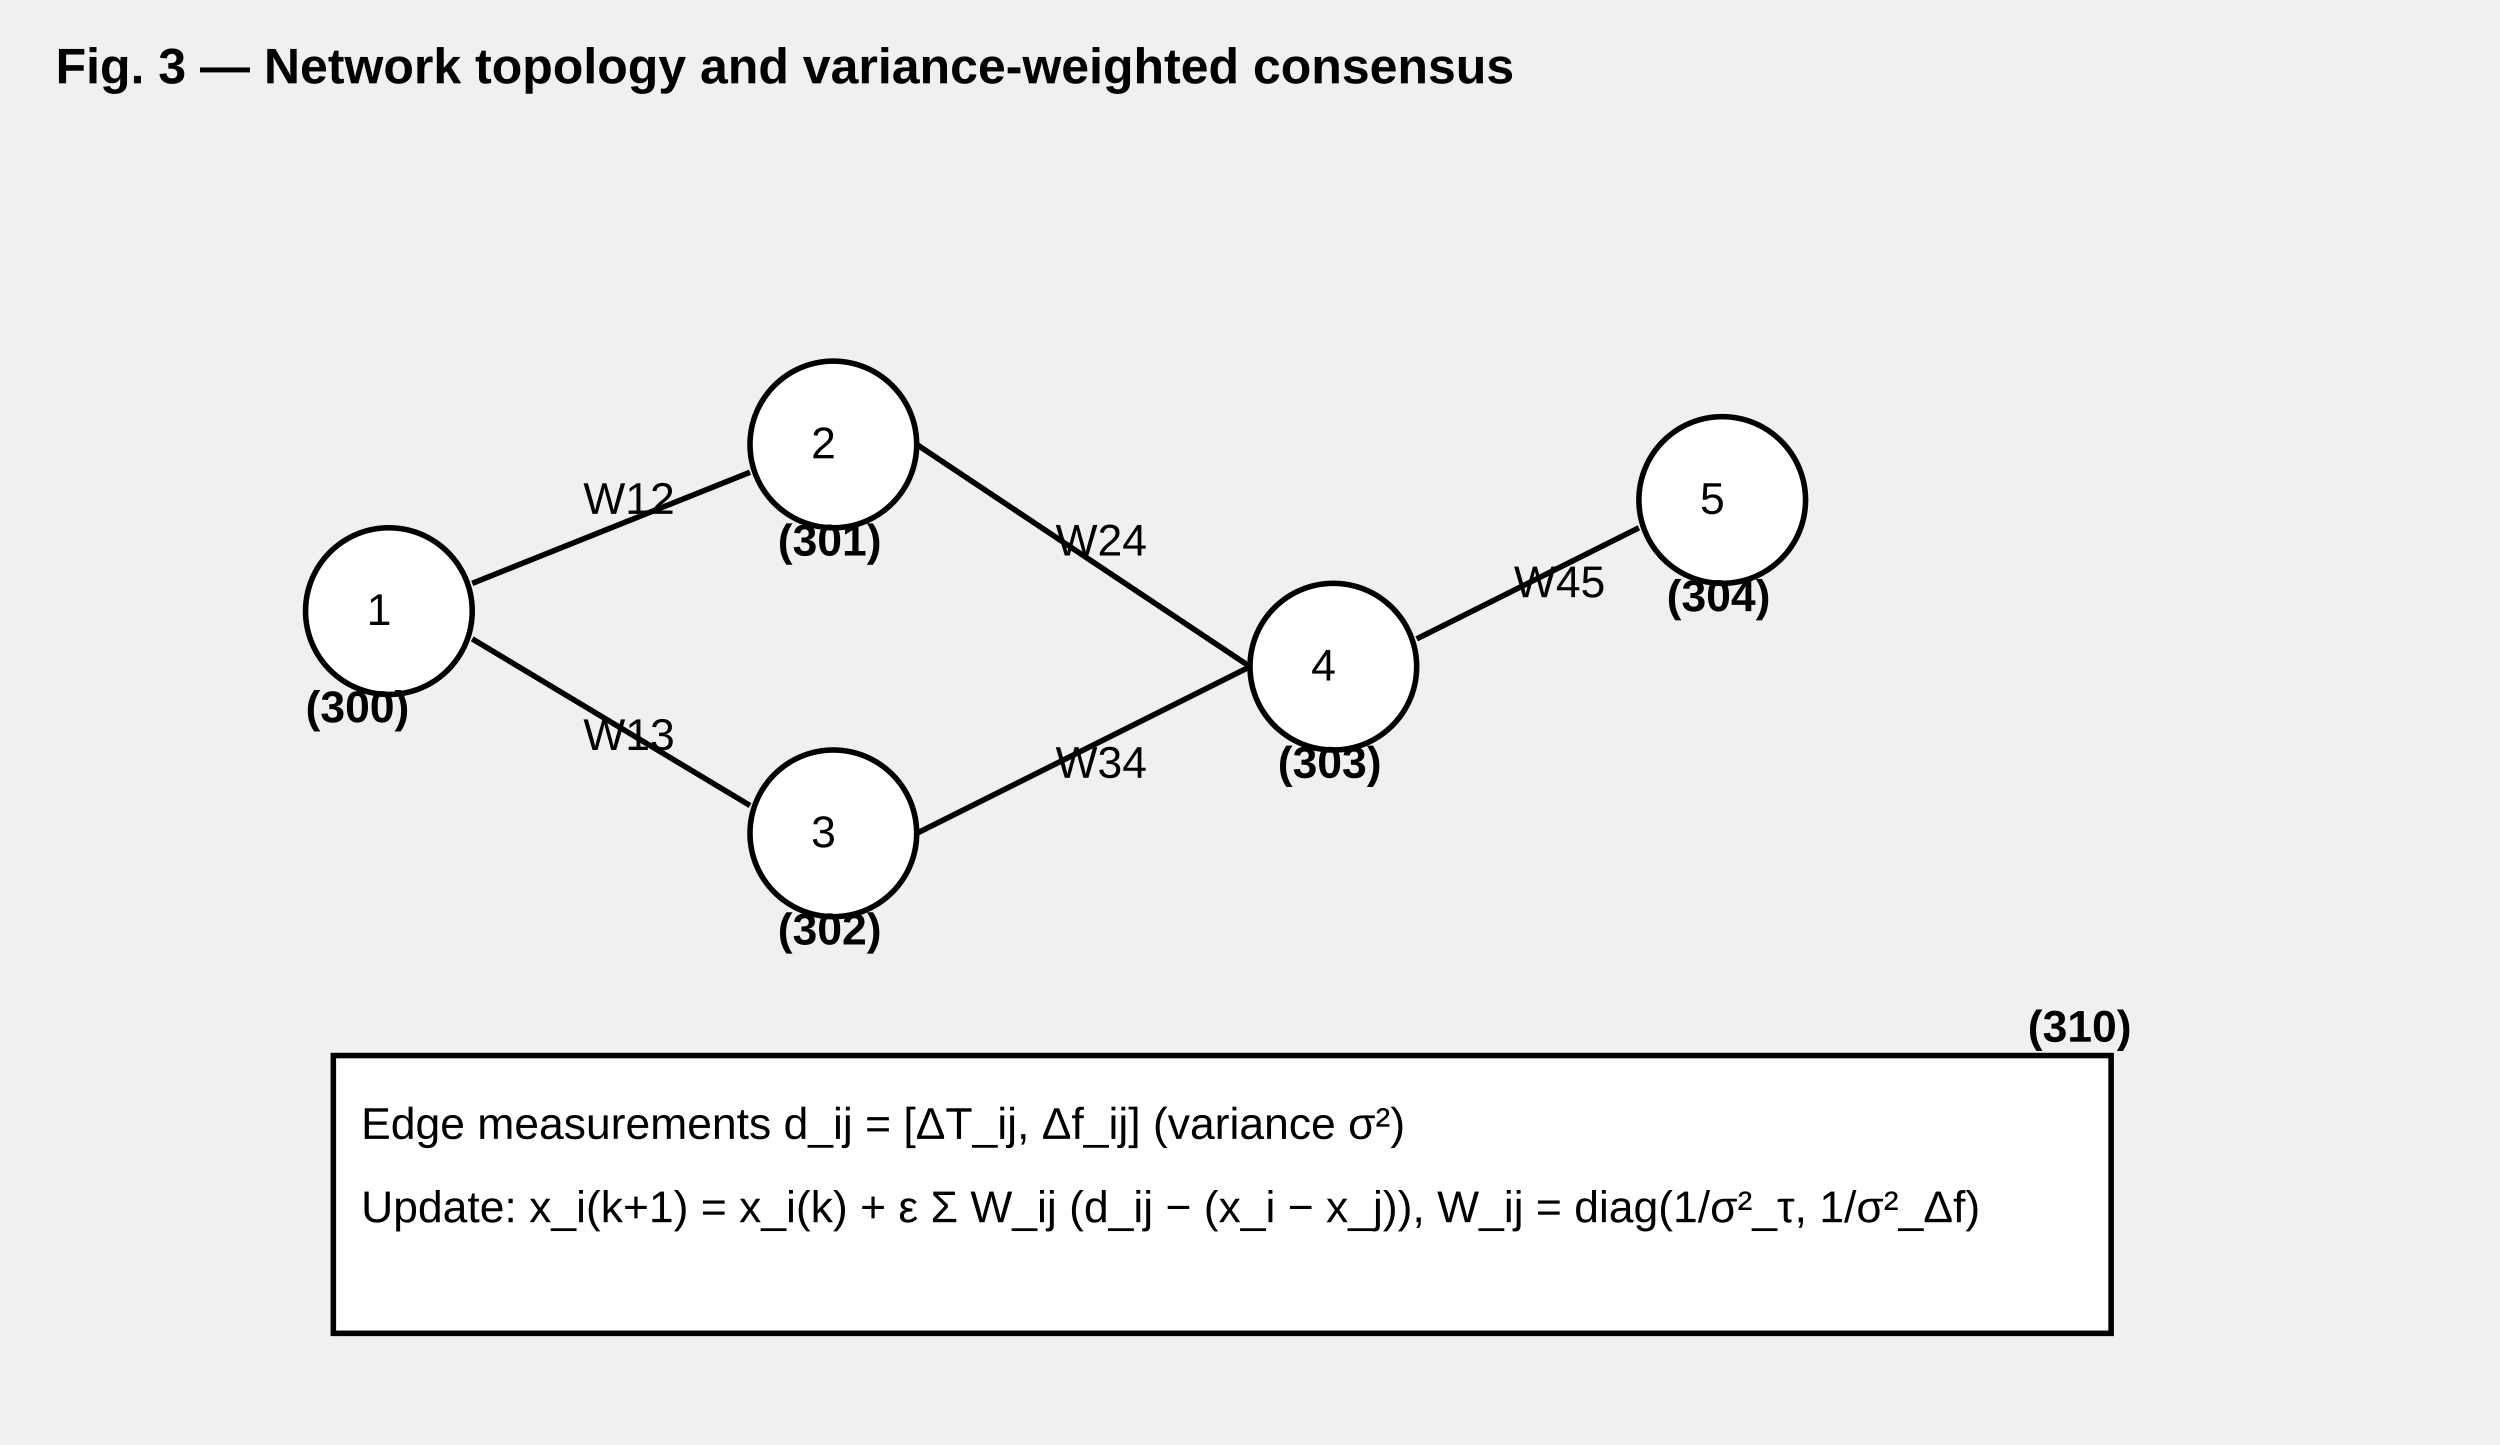
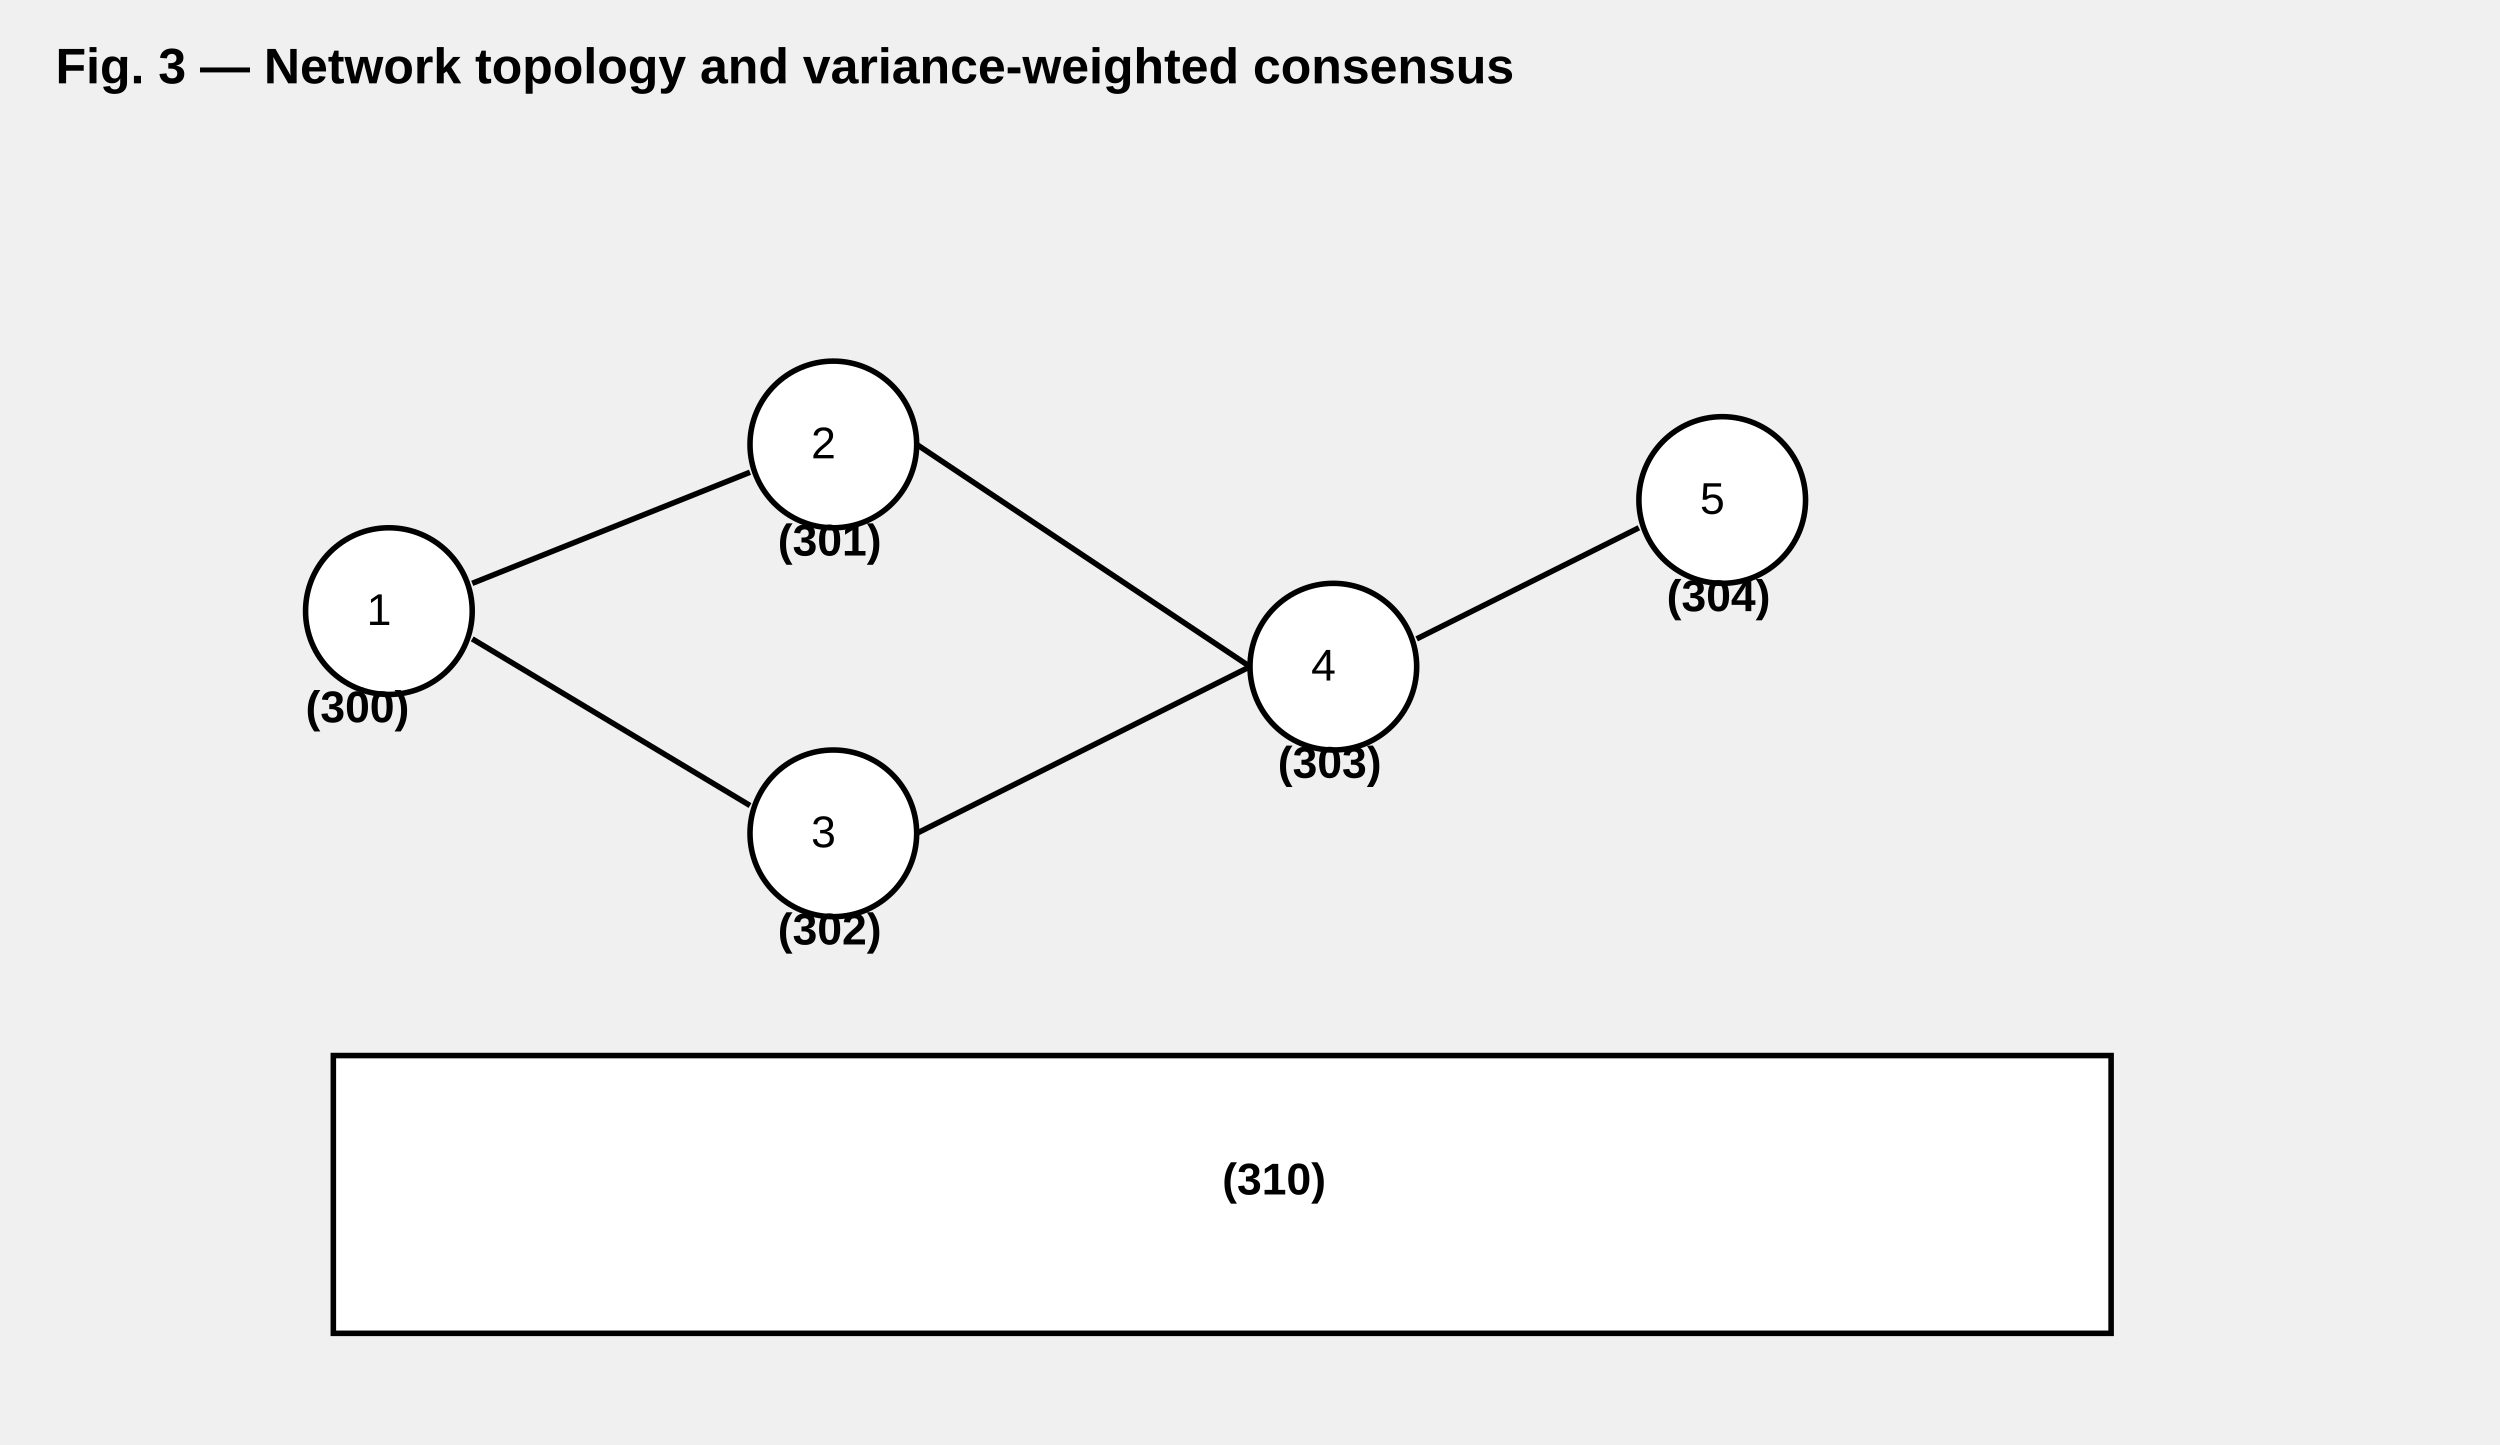
<svg xmlns="http://www.w3.org/2000/svg" width="900" height="520" viewBox="0 0 900 520">
  <defs>
    <style type="text/css">
      .node{fill:#ffffff;stroke:#000000;stroke-width:2}
      .edge{stroke:#000000;stroke-width:2;fill:none}
      .label{font-family:Arial, Helvetica, sans-serif;font-size:16px;fill:#000000}
      .num{font-family:Arial, Helvetica, sans-serif;font-size:16px;font-weight:bold;fill:#000000}
      .title{font-family:Arial, Helvetica, sans-serif;font-size:18px;font-weight:bold;fill:#000000}
      .box{fill:#ffffff;stroke:#000000;stroke-width:2}
    </style>
  </defs>
  <text x="20" y="30" class="title">Fig. 3 — Network topology and variance-weighted consensus</text>
  <circle cx="140" cy="220" r="30" class="node" />
  <text x="132" y="225" class="label">1</text>
  <text x="110" y="260" class="num">(300)</text>
  <circle cx="300" cy="160" r="30" class="node" />
  <text x="292" y="165" class="label">2</text>
  <text x="280" y="200" class="num">(301)</text>
  <circle cx="300" cy="300" r="30" class="node" />
  <text x="292" y="305" class="label">3</text>
  <text x="280" y="340" class="num">(302)</text>
  <circle cx="480" cy="240" r="30" class="node" />
  <text x="472" y="245" class="label">4</text>
  <text x="460" y="280" class="num">(303)</text>
  <circle cx="620" cy="180" r="30" class="node" />
  <text x="612" y="185" class="label">5</text>
  <text x="600" y="220" class="num">(304)</text>
  <line x1="170" y1="210" x2="270" y2="170" class="edge" />
-   <text x="210" y="185" class="label">W12</text>
  <line x1="170" y1="230" x2="270" y2="290" class="edge" />
-   <text x="210" y="270" class="label">W13</text>
  <line x1="330" y1="160" x2="450" y2="240" class="edge" />
-   <text x="380" y="200" class="label">W24</text>
  <line x1="330" y1="300" x2="450" y2="240" class="edge" />
-   <text x="380" y="280" class="label">W34</text>
  <line x1="510" y1="230" x2="590" y2="190" class="edge" />
-   <text x="545" y="215" class="label">W45</text>
  <rect x="120" y="380" width="640" height="100" class="box" />
-   <text x="130" y="410" class="label">Edge measurements d_ij = [ΔT_ij, Δf_ij] (variance σ²)</text>
-   <text x="130" y="440" class="label">Update: x_i(k+1) = x_i(k) + ε Σ W_ij (d_ij − (x_i − x_j)),   W_ij = diag(1/σ²_τ, 1/σ²_Δf)</text>
-   <text x="730" y="375" class="num">(310)</text>
+   <text x="440" y="430" class="num">(310)</text>
</svg>
